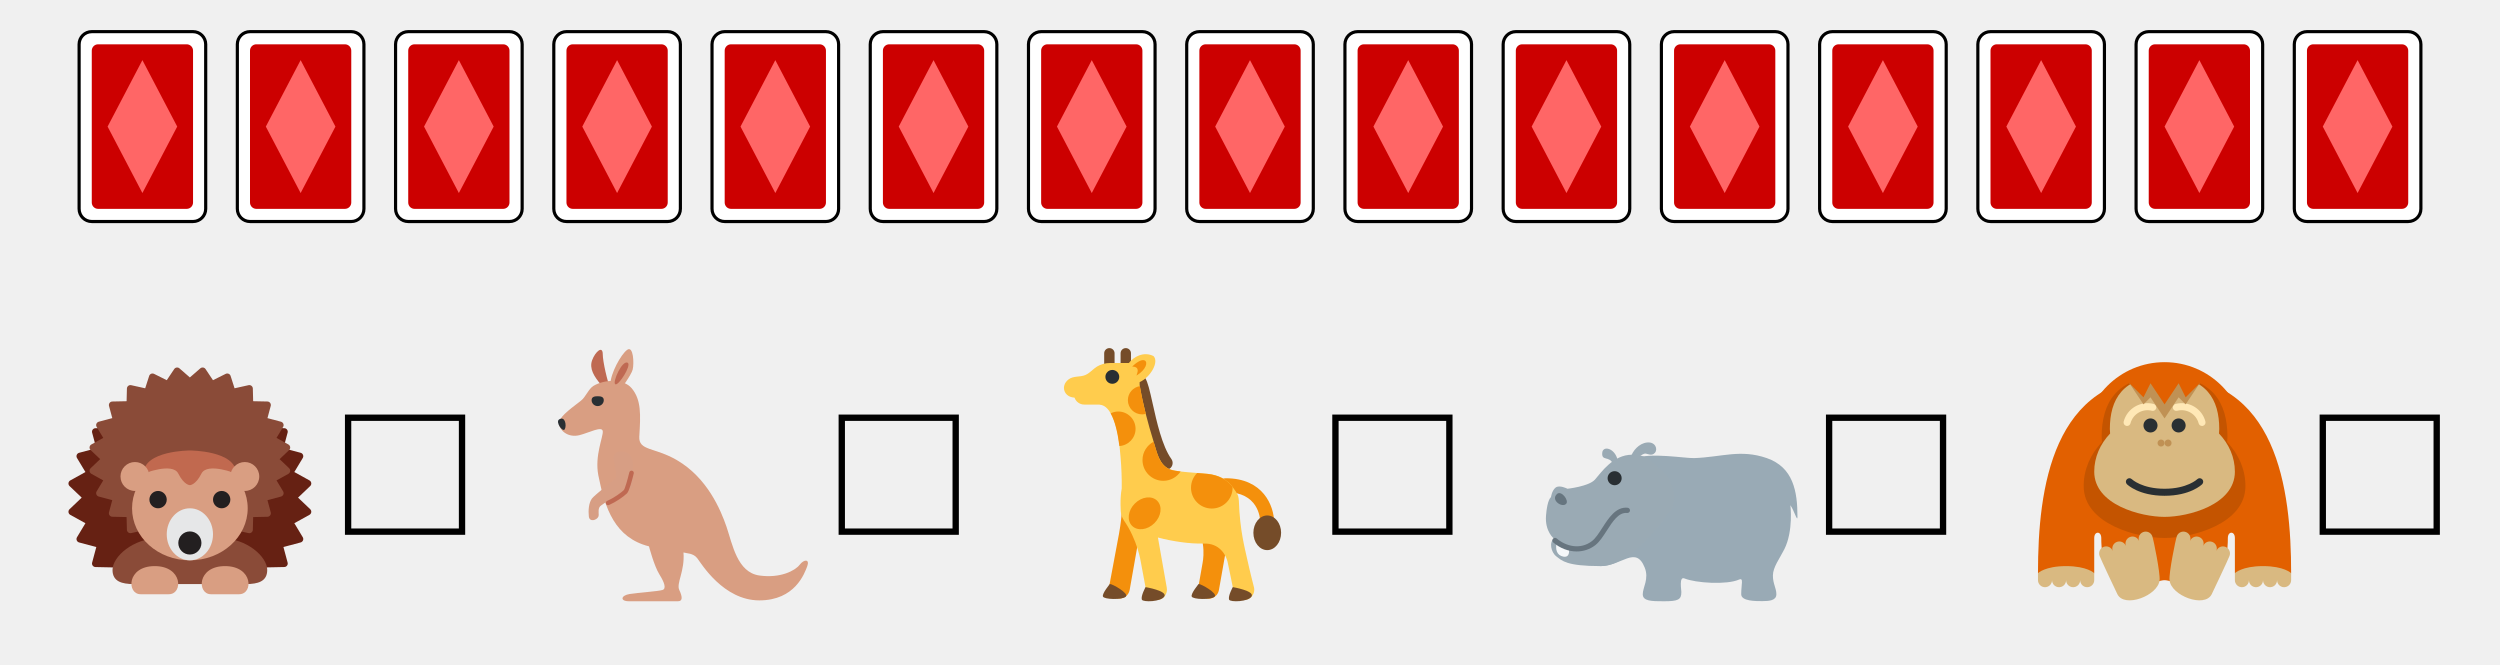
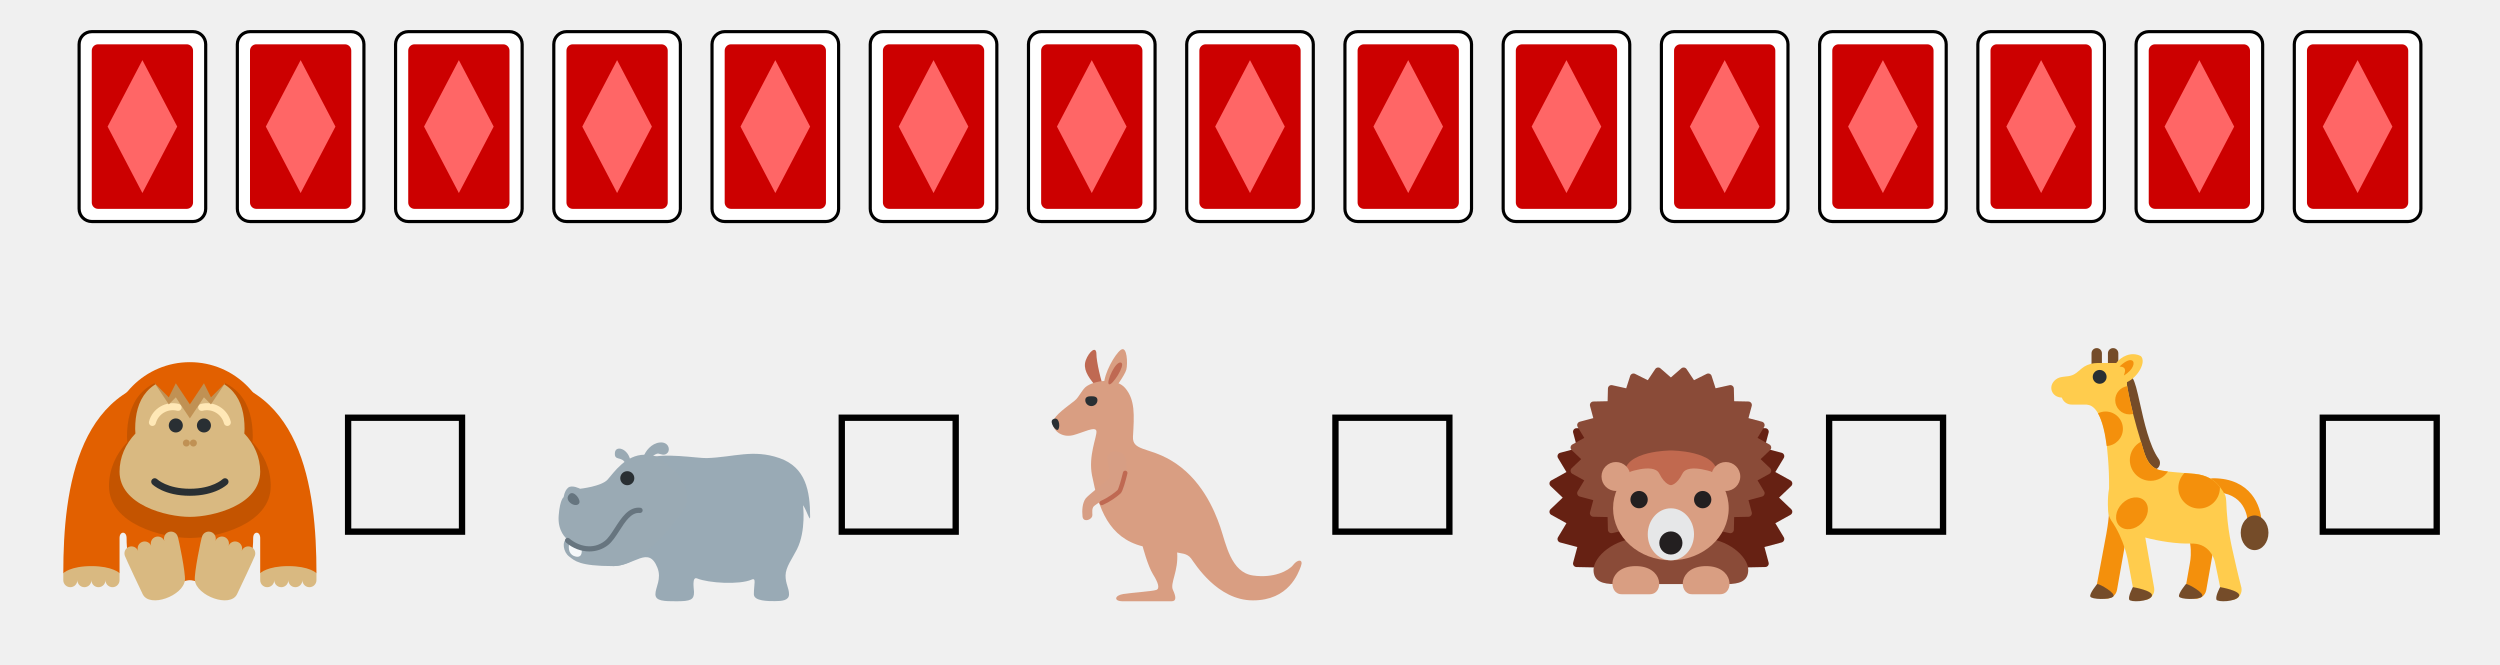
<svg xmlns="http://www.w3.org/2000/svg" width="790.0" height="210.0" viewBox="0 0 790.0 210.0">
  <defs>
</defs>
  <g>
    <g transform="translate(25.0, 10)">
      <rect x="0" y="0" width="40" height="60" rx="4" ry="4" fill="white" stroke="black" stroke-width="1" />
      <rect x="4" y="4" width="32" height="52" rx="2" ry="2" fill="#cc0000" stroke="none" />
      <path d="M20.0,9 L31,30.0 L20.0,51 L9,30.0 Z" fill="#ff6666" />
    </g>
    <g transform="translate(75.0, 10)">
      <rect x="0" y="0" width="40" height="60" rx="4" ry="4" fill="white" stroke="black" stroke-width="1" />
      <rect x="4" y="4" width="32" height="52" rx="2" ry="2" fill="#cc0000" stroke="none" />
      <path d="M20.0,9 L31,30.0 L20.0,51 L9,30.0 Z" fill="#ff6666" />
    </g>
    <g transform="translate(125.0, 10)">
      <rect x="0" y="0" width="40" height="60" rx="4" ry="4" fill="white" stroke="black" stroke-width="1" />
      <rect x="4" y="4" width="32" height="52" rx="2" ry="2" fill="#cc0000" stroke="none" />
      <path d="M20.0,9 L31,30.0 L20.0,51 L9,30.0 Z" fill="#ff6666" />
    </g>
    <g transform="translate(175.0, 10)">
      <rect x="0" y="0" width="40" height="60" rx="4" ry="4" fill="white" stroke="black" stroke-width="1" />
      <rect x="4" y="4" width="32" height="52" rx="2" ry="2" fill="#cc0000" stroke="none" />
      <path d="M20.0,9 L31,30.0 L20.0,51 L9,30.0 Z" fill="#ff6666" />
    </g>
    <g transform="translate(225.0, 10)">
      <rect x="0" y="0" width="40" height="60" rx="4" ry="4" fill="white" stroke="black" stroke-width="1" />
      <rect x="4" y="4" width="32" height="52" rx="2" ry="2" fill="#cc0000" stroke="none" />
      <path d="M20.0,9 L31,30.0 L20.0,51 L9,30.0 Z" fill="#ff6666" />
    </g>
    <g transform="translate(275.0, 10)">
      <rect x="0" y="0" width="40" height="60" rx="4" ry="4" fill="white" stroke="black" stroke-width="1" />
      <rect x="4" y="4" width="32" height="52" rx="2" ry="2" fill="#cc0000" stroke="none" />
      <path d="M20.0,9 L31,30.0 L20.0,51 L9,30.0 Z" fill="#ff6666" />
    </g>
    <g transform="translate(325.0, 10)">
      <rect x="0" y="0" width="40" height="60" rx="4" ry="4" fill="white" stroke="black" stroke-width="1" />
      <rect x="4" y="4" width="32" height="52" rx="2" ry="2" fill="#cc0000" stroke="none" />
      <path d="M20.0,9 L31,30.0 L20.0,51 L9,30.0 Z" fill="#ff6666" />
    </g>
    <g transform="translate(375.0, 10)">
      <rect x="0" y="0" width="40" height="60" rx="4" ry="4" fill="white" stroke="black" stroke-width="1" />
      <rect x="4" y="4" width="32" height="52" rx="2" ry="2" fill="#cc0000" stroke="none" />
      <path d="M20.0,9 L31,30.0 L20.0,51 L9,30.0 Z" fill="#ff6666" />
    </g>
    <g transform="translate(425.0, 10)">
      <rect x="0" y="0" width="40" height="60" rx="4" ry="4" fill="white" stroke="black" stroke-width="1" />
      <rect x="4" y="4" width="32" height="52" rx="2" ry="2" fill="#cc0000" stroke="none" />
      <path d="M20.0,9 L31,30.0 L20.0,51 L9,30.0 Z" fill="#ff6666" />
    </g>
    <g transform="translate(475.0, 10)">
      <rect x="0" y="0" width="40" height="60" rx="4" ry="4" fill="white" stroke="black" stroke-width="1" />
      <rect x="4" y="4" width="32" height="52" rx="2" ry="2" fill="#cc0000" stroke="none" />
      <path d="M20.0,9 L31,30.0 L20.0,51 L9,30.0 Z" fill="#ff6666" />
    </g>
    <g transform="translate(525.0, 10)">
      <rect x="0" y="0" width="40" height="60" rx="4" ry="4" fill="white" stroke="black" stroke-width="1" />
      <rect x="4" y="4" width="32" height="52" rx="2" ry="2" fill="#cc0000" stroke="none" />
      <path d="M20.0,9 L31,30.0 L20.0,51 L9,30.0 Z" fill="#ff6666" />
    </g>
    <g transform="translate(575.0, 10)">
      <rect x="0" y="0" width="40" height="60" rx="4" ry="4" fill="white" stroke="black" stroke-width="1" />
      <rect x="4" y="4" width="32" height="52" rx="2" ry="2" fill="#cc0000" stroke="none" />
      <path d="M20.0,9 L31,30.0 L20.0,51 L9,30.0 Z" fill="#ff6666" />
    </g>
    <g transform="translate(625.0, 10)">
      <rect x="0" y="0" width="40" height="60" rx="4" ry="4" fill="white" stroke="black" stroke-width="1" />
      <rect x="4" y="4" width="32" height="52" rx="2" ry="2" fill="#cc0000" stroke="none" />
      <path d="M20.0,9 L31,30.0 L20.0,51 L9,30.0 Z" fill="#ff6666" />
    </g>
    <g transform="translate(675.0, 10)">
      <rect x="0" y="0" width="40" height="60" rx="4" ry="4" fill="white" stroke="black" stroke-width="1" />
      <rect x="4" y="4" width="32" height="52" rx="2" ry="2" fill="#cc0000" stroke="none" />
      <path d="M20.0,9 L31,30.0 L20.0,51 L9,30.0 Z" fill="#ff6666" />
    </g>
    <g transform="translate(725.0, 10)">
      <rect x="0" y="0" width="40" height="60" rx="4" ry="4" fill="white" stroke="black" stroke-width="1" />
      <rect x="4" y="4" width="32" height="52" rx="2" ry="2" fill="#cc0000" stroke="none" />
      <path d="M20.0,9 L31,30.0 L20.0,51 L9,30.0 Z" fill="#ff6666" />
    </g>
    <g transform="translate(10.0, 100)">
      <g>
        <svg x="10.0" y="10.0" width="80" height="80" viewBox="0 0 36 36">
-           <path fill="#6D6E71" d="M28.688 20.312C28.688 26.217 23.904 31 18 31c-5.903 0-10.688-4.783-10.688-10.688 0-5.903 4.786-10.689 10.688-10.689 5.904.001 10.688 4.786 10.688 10.689z" />
-           <path fill="#662113" d="M26 33.5H10c-1.665 0-2.479-1.339-2.763-2.31l-2.664-.056c-.153-.003-.297-.077-.389-.2-.092-.122-.123-.281-.083-.43l.594-2.216-2.446-.651c-.152-.041-.276-.15-.335-.296s-.046-.311.035-.445l1.199-1.993-2.156-1.192c-.139-.077-.233-.216-.254-.374-.02-.157.036-.315.151-.426l1.729-1.647-1.729-1.646c-.115-.11-.171-.268-.151-.426.021-.158.115-.297.254-.374l2.156-1.194-1.2-1.994c-.081-.135-.094-.3-.035-.445.059-.146.183-.255.335-.296l2.446-.65-.594-2.218c-.04-.148-.009-.307.083-.43s.236-.196.39-.2l2.575-.053.058-2.302c.004-.149.074-.289.192-.381.118-.092.271-.127.416-.094l2.521.561.717-2.234c.045-.139.148-.251.282-.308.136-.056.288-.051.417.014l2.284 1.139 1.341-2.009c.08-.119.208-.199.35-.218.145-.019.287.024.394.119L18 7.258l1.88-1.636c.109-.094.251-.137.395-.118.143.019.269.099.35.218l1.34 2.009 2.286-1.139c.13-.065.283-.069.417-.014.135.057.237.169.282.308l.716 2.234 2.521-.561c.146-.032.298.002.416.094s.188.232.192.381l.058 2.302 2.574.053c.153.003.297.077.389.2.093.123.123.282.083.43l-.595 2.217 2.449.65c.152.04.276.15.336.296.059.146.046.311-.035.445l-1.201 1.994 2.155 1.194c.14.077.233.216.254.374s-.036.316-.151.426l-1.729 1.646 1.729 1.647c.115.11.172.269.151.426-.021.158-.114.297-.254.374L32.854 24.9l1.2 1.993c.081.135.094.3.035.445-.06.146-.184.255-.335.296l-2.45.651.595 2.216c.04.148.01.307-.082.43-.093.123-.236.197-.39.2l-2.663.056c-.285.974-1.099 2.313-2.764 2.313z" />
-           <path fill="#8A4B38" d="M16.188 28.824c-.022 0-.044-.001-.066-.004-.143-.019-.27-.099-.35-.219l-1.058-1.585-1.805.899c-.131.064-.283.07-.418.014-.134-.057-.237-.169-.282-.309l-.564-1.757-1.99.442c-.148.031-.299-.003-.417-.095s-.188-.231-.192-.381l-.045-1.804-2.029-.043c-.153-.003-.297-.077-.389-.2-.092-.122-.123-.281-.083-.43l.464-1.732-1.92-.51c-.152-.041-.276-.15-.335-.296s-.046-.311.035-.445l.937-1.557-1.688-.934c-.14-.077-.234-.216-.254-.374-.02-.158.036-.316.151-.426l1.352-1.289-1.352-1.287c-.115-.11-.171-.268-.151-.426.021-.158.115-.297.254-.374l1.689-.935-.937-1.558c-.081-.135-.094-.3-.035-.445.059-.146.183-.255.335-.296l1.922-.511-.466-1.732c-.04-.148-.009-.307.083-.43s.236-.196.39-.2l2.029-.042.045-1.805c.004-.149.074-.289.192-.381.117-.092.27-.127.416-.094l1.99.442.564-1.756c.045-.139.148-.251.282-.308.136-.055.287-.051.418.014l1.805.899 1.058-1.584c.08-.119.207-.199.35-.218.144-.021.287.024.395.119L18 4.172l1.484-1.291c.109-.095.253-.138.395-.119.143.019.269.099.35.218l1.057 1.583 1.807-.9c.13-.064.283-.069.417-.013.135.057.237.169.282.308l.562 1.756 1.991-.442c.146-.033.3.002.416.094.118.092.188.232.192.382l.045 1.804 2.028.042c.153.003.297.077.389.2.093.123.123.282.083.43l-.465 1.734 1.924.511c.152.041.276.15.336.296.059.146.046.311-.035.445l-.938 1.558 1.689.935c.14.077.233.216.254.374.021.158-.036.316-.151.426l-1.353 1.287 1.353 1.289c.115.11.172.268.151.426-.021.158-.115.296-.254.374l-1.688.934.938 1.557c.081.135.094.3.035.445-.06.145-.184.255-.335.296l-1.925.512.465 1.732c.04.148.01.307-.082.43-.093.123-.236.197-.39.2l-2.028.043-.045 1.804c-.004.149-.074.289-.192.381-.117.092-.271.126-.416.095l-1.991-.442-.562 1.757c-.045.139-.147.252-.282.309-.134.058-.284.053-.417-.014l-1.806-.899-1.058 1.585c-.08.12-.207.199-.35.219-.142.018-.286-.024-.395-.119L18 27.407l-1.483 1.294c-.092.08-.209.123-.329.123z" />
-           <path fill="#8A4B38" d="M13.5 27.052h9c3.521 0 6.5 2.575 6.5 4.5 0 1.65-1.35 2-3 2H10c-1.65 0-3-.35-3-2 0-1.925 2.99-4.5 6.5-4.5z" />
-           <path fill="#D99E82" d="M26.222 22.779c0 4.088-3.68 7.398-8.222 7.398s-8.222-3.31-8.222-7.398c0-4.087 3.68-7.4 8.222-7.4s8.222 3.313 8.222 7.4z" />
-           <path fill="#E6E7E8" d="M21.289 26.479c0 2.043-1.473 3.699-3.289 3.699s-3.289-1.656-3.289-3.699S16.183 22.78 18 22.78s3.289 1.655 3.289 3.699z" />
-           <path fill="#231F20" d="M19.645 27.711c0 .908-.736 1.645-1.645 1.645s-1.645-.736-1.645-1.645c0-.908.736-1.642 1.645-1.642s1.645.734 1.645 1.642zm-4.934-6.166c0 .682-.552 1.234-1.233 1.234s-1.233-.553-1.233-1.234c0-.68.552-1.232 1.233-1.232.681-.001 1.233.552 1.233 1.232zm9.044 0c0 .682-.552 1.234-1.232 1.234-.682 0-1.233-.553-1.233-1.234 0-.68.552-1.232 1.233-1.232.68-.001 1.232.552 1.232 1.232z" />
-           <path fill="#C1694F" d="M11.422 17.846s4.111-1.644 4.933 0C17.178 19.49 18 19.49 18 19.49v-4.934c0 .001-6.578.001-6.578 3.29zm13.155 0s-4.11-1.644-4.933 0C18.822 19.49 18 19.49 18 19.49v-4.934c0 .001 6.577.001 6.577 3.29z" />
-           <path fill="#D99E82" d="M12.245 18.256c0 1.136-.92 2.056-2.055 2.056-1.136 0-2.056-.92-2.056-2.056 0-1.135.92-2.055 2.056-2.055 1.135 0 2.055.92 2.055 2.055zm15.621 0c0 1.136-.92 2.056-2.056 2.056-1.135 0-2.056-.92-2.056-2.056 0-1.135.921-2.055 2.056-2.055 1.136 0 2.056.92 2.056 2.055zM11 35c-2 0-2-4 2-4s4.062 4 2 4h-4zm10 0c-2 0-2-4 2-4s4.062 4 2 4h-4z" />
-         </svg>
-         <rect x="100.0" y="32.0" width="36.0" height="36.0" fill="none" stroke="black" stroke-width="2" />
-       </g>
-     </g>
-     <g transform="translate(166.0, 100)">
-       <g>
-         <svg x="10.0" y="10.0" width="80" height="80" viewBox="0 0 36 36">
-           <path fill="#BF6952" d="M6.513.886c0 .984.649 3.926 1.153 5.047s-.505.35-1.442-.771-1.657-2.244-1.225-3.435S6.513-.446 6.513.886z" />
-           <path fill="#D99E82" d="M.314 10.699c-.004.961 1.22 2.097 2.883 1.682 1.333-.332 3.234-1.359 3.316-.561.082.798-1.179 3.471-.629 6.276.93 4.74 2.379 8.873 7.201 10.095 0 0 .723 2.775 1.479 3.986.694 1.111 1.029 2.022.45 2.215-.579.193-3.472.386-4.694.579C9.099 35.164 8.906 36 10.256 36H17.2c.707 0 .643-.643.193-1.607s.805-2.643.598-5.332c.414.14 1.395.067 1.974.838.579.772 3.729 5.976 8.809 5.976s6.43-3.826 6.815-4.855c.386-1.029-.45-1.029-1.093-.193s-2.761 1.931-5.722 1.508c-3.151-.45-3.822-4.465-4.658-6.909-.836-2.443-2.74-6.968-7.044-9.487-3.177-1.859-5.483-1.31-5.363-3.356.178-3.033.325-5.21-1.099-6.892-1.15-1.357-3.851-1.264-5.418-.319-.697.42-1.117 1.595-1.778 2.103C1.428 8.998.317 9.848.314 10.699z" />
-           <path fill="#D79E84" d="M6.042 22.625c-.259.531-.006 1.019-.158 1.355-.225.497-1.254.804-1.35-.032-.097-.836-.021-1.948.45-2.572.322-.427 3.279-2.797 3.408-2.893.129-.096-.354-2.893-.354-2.893s.096-1.125 1.447-.868c1.35.257 1.318 1.415 1.318 2.636s.225 2.443-.386 2.733-4.117 2.003-4.375 2.534z" />
-           <path fill="#292F33" d="M6.657 7.405c0 .465-.387.841-.865.841s-.865-.377-.865-.841.387-.561.865-.561.865.096.865.561z" />
-           <path fill="#D99E82" d="M9.973.255c.912-.665 1.009 1.963.793 2.804S8.891 6.073 8.891 6.073s-1.297.631-1.297-.911S9.108.886 9.973.255z" />
-           <path fill="#BF6952" d="M10.062 2.09c.58.346-1.307 3.303-1.766 3.055-.459-.247.988-3.519 1.766-3.055z" />
-           <path fill="#292F33" d="M.314 10.139c.869-.528 1.081.911.793 1.402-.289.49-1.37-1.052-.793-1.402z" />
-           <path fill="#BF6952" d="M7.274 22.34c-.125 0-.244-.073-.297-.195-.071-.164.004-.354.168-.426 1.066-.464 1.99-1.182 2.367-1.533.15-.182.523-1.447.777-2.511.042-.174.219-.278.39-.24.174.042.281.216.24.39-.223.931-.645 2.536-.966 2.835-.546.508-1.546 1.216-2.55 1.652-.042.019-.086.028-.129.028z" />
-         </svg>
-         <rect x="100.0" y="32.0" width="36.0" height="36.0" fill="none" stroke="black" stroke-width="2" />
-       </g>
-     </g>
-     <g transform="translate(322.0, 100)">
-       <g>
-         <svg x="10.0" y="10.0" width="80" height="80" viewBox="0 0 36 36">
-           <path d="M22.217 35.615h-.002c-.804-.142-1.34-.908-1.198-1.712l.59-3.344s.68-3.165-1.076-5.449c1.259-1.171 5.024.085 5.024.085l-1.626 9.221c-.142.804-.908 1.34-1.712 1.199zm-12.692-.021h-.002c-.804-.142-1.34-.908-1.198-1.712l1.312-7.025s.503-2.419.503-4.439c1.142-.439 2.723 2.757 2.723 2.757l-1.626 9.221c-.143.803-.909 1.339-1.712 1.198zm21.277-9.823c-.537 0-.977-.431-.985-.969-.012-.723-.304-4.326-4.925-4.326-.545 0-.985-.441-.985-.985s.441-.985.985-.985c5.363 0 6.858 3.938 6.896 6.264.009.545-.425.993-.969 1.002l-.017-.001z" fill="#F4900C" />
-           <g fill="#754C29">
-             <path d="M15.226 17.252l-3.46-11.98 1.687-1.02c.369.61.628 1.722 1.054 3.633.569 2.558 1.349 6.06 2.657 7.876.318.442.218 1.058-.224 1.376-.175.126-1.714.115-1.714.115zM7.615 2.71V.739c0-.408.331-.739.739-.739s.739.331.739.739V2.71H7.615zm2.332 0V.739c0-.408.331-.739.739-.739s.739.331.739.739V2.71H9.947z" />
-             <ellipse cx="30.802" cy="26.263" rx="1.971" ry="2.464" />
-           </g>
-           <path fill="#FFCC4D" d="M28.935 34.094s-.647-2.515-.998-4.154c-.332-1.549-1.025-3.981-1.171-8.225-.01-.145-.039-.512-.138-.779-.122-.33-.567-.933-.766-1.203-.777-1.052-2.012-1.691-3.526-1.847-1.283-.132-2.573-.185-3.854-.339-.59-.071-1.1-.156-1.422-.272-1.636-.589-1.962-2.502-2.414-3.965-.8-2.59-1.508-5.225-1.961-7.9l-.036.009.036-.009-.027-.165V4.84c1.567-.714 2.79-2.888 1.971-3.706-1.416-.708-2.827.11-3.513.992-.02-.001-.039-.006-.059-.006H8.459c-.655 0-1.304.16-1.872.51-.584.359-.986.907-1.633 1.19-.786.344-1.721.093-2.417.64-1.189.933-.625 2.525.854 2.578.201.577.745.993 1.39.993h2.106c.055.011.108.021.173.029.604.071 1.088.525 1.477 1.215 1.047 1.856 1.244 4.244 1.415 6.324.119 1.448.177 2.906.158 4.36-.293 1.566-.12 3.377-.12 3.377.044.419.186.777.394 1.095l-.01.011c1.99 2.81 2.449 5.97 2.449 5.97l.784 4.193c.142.804.908 1.341 1.713 1.199.804-.142 1.341-.908 1.199-1.712l-1.262-7.159c1.977.534 4.609.932 6.449.852 0 .006-.003.014-.002.02 2.371-.146 3.26 1.73 3.454 2.576.194.846.868 4.228.868 4.228.142.804.909 1.341 1.712 1.199.802-.143 1.339-.91 1.197-1.714z" />
-           <path fill="#F4900C" d="M11.975 22.1c-.985.985-1.16 2.408-.391 3.178.77.77 2.193.595 3.178-.391s1.16-2.408.391-3.178c-.77-.77-2.193-.595-3.178.391zm1.088-6.185c0 1.633 1.324 2.956 2.956 2.956 1.029 0 1.933-.526 2.462-1.323-.59-.071-1.1-.156-1.422-.272-1.564-.563-1.872-2.237-2.253-3.441-.057-.179-.108-.349-.162-.523-.935.496-1.581 1.469-1.581 2.603zm-.986-4.434c0-1.361-1.103-2.464-2.464-2.464-.388 0-.75.098-1.077.257.635 1.126 1.015 2.885 1.242 4.653 1.282-.086 2.299-1.142 2.299-2.446zm-1.093-4.079c0 1.118.906 2.023 2.023 2.023.182 0 .355-.032.523-.077-.449-1.787-.709-3.122-.847-3.937-.961.156-1.699.985-1.699 1.991zm8.977 12.456c0 1.633 1.324 2.956 2.956 2.956 1.633 0 2.956-1.324 2.956-2.956 0-.043-.011-.082-.013-.124-.777-1.052-2.012-1.691-3.526-1.847-.457-.047-.972-.088-1.499-.128-.538.536-.874 1.277-.874 2.099zM11.598 2.613c.505-.483 1.317-1.089 1.778-.856.461.233.258 1.273-1.166 2.151.113-.439.551-1.215-.612-1.295z" />
-           <circle fill="#292F33" cx="8.772" cy="4.09" r=".985" />
-           <path d="M21.047 33.545s-1.142 1.351-.985 1.781 2.741.491 3.249.022-1.951-1.842-2.264-1.803zm-12.623 0s-1.142 1.351-.985 1.781c.156.43 2.741.491 3.249.022s-1.951-1.842-2.264-1.803zm4.547 2.22c.136.391 2.766.329 3.205-.461.439-.79-2.678-1.317-2.678-1.317s-.703 1.273-.527 1.778zm12.404 0c.136.391 2.766.329 3.205-.461.439-.79-2.678-1.317-2.678-1.317s-.703 1.273-.527 1.778z" fill="#754C29" />
-         </svg>
-         <rect x="100.0" y="32.0" width="36.0" height="36.0" fill="none" stroke="black" stroke-width="2" />
-       </g>
-     </g>
-     <g transform="translate(478.0, 100)">
-       <g>
-         <svg x="10.0" y="10.0" width="80" height="80" viewBox="0 0 36 36">
-           <path fill="#99AAB5" d="M13 15.689c1.945-.886 7.032-.006 8.304-.048 3.861-.127 6.58-1.305 10.332 0C35.388 16.946 36 20.327 36 24c0 .816-.465-.9-1.008-1.662 0 0 .451 3.643-.854 6.253-.664 1.328-1.631 2.557-1.631 3.753-.001 1.197.493 1.78.493 2.656 0 .892-1 .98-2 .98-.926 0-3 .02-3-.98 0-1.423.385-2.394-.312-2.083-1.729.771-6.146.5-7.771-.167-.766-.314-.43 1.598-.428 1.932C19.499 35.795 19 36 17 36c-1.741 0-3-.012-3-1s.919-2.179.281-3.781C13 28 11 31 7.999 31 5.031 31 13 15.689 13 15.689z" />
-           <path fill="#9AAAB4" d="M3.29 20s3.045-.326 3.915-1.305c.87-.979 2.556-3.535 5.275-3.535s3.045 1.577 4.024 2.066c.978.49 2.91 3.653 1.496 5.774s-6 8-10 8c-4.84 0-5.485-.764-6.281-1.375-.792-.607-1.051-2.042-.344-2.531 0 0-1.312-1-1.131-3.287.185-2.331.707-2.61.707-2.61s.109-.924.653-1.359C2.148 19.402 3.29 20 3.29 20z" />
-           <path fill="#F5F8FA" d="M2.691 29.65c.629.132.992-.253.777-1.4-.657.047-1.663-.816-1.663-.816-.327 1.268.012 2.032.886 2.216z" />
-           <path fill="#67757F" d="M4.601 28.918c-1.148 0-2.333-.432-3.327-1.279-.157-.135-.176-.371-.042-.528.135-.157.372-.177.529-.042 1.306 1.115 3.371 1.657 5.039.354.497-.388.958-1.104 1.446-1.861.912-1.416 1.945-3.033 3.602-2.862.207.02.357.203.337.409-.02.205-.205.353-.409.337-1.212-.127-2.066 1.226-2.9 2.522-.523.812-1.017 1.58-1.614 2.047-.774.604-1.705.903-2.661.903z" />
-           <path fill="#66757F" d="M1.813 20.74c.611-.543 1.694.891 1.318 1.374-.535.687-2.308-.494-1.318-1.374z" />
-           <circle fill="#292F33" cx="10" cy="18.5" r="1" />
-           <path fill="#9AAAB4" d="M8.238 14.889c.095-1.09 1.794-.653 2.175.979s-.42 1.168-.653.598c-.489-1.197-1.631-.327-1.522-1.577zm4.062.598c.258-.84 1.142-1.958 2.338-2.066 1.196-.109 1.523.979 1.088 1.468-.435.489-.979.163-1.305.109s-1.088.489-1.414.979c-.326.489-.924.217-.707-.49z" />
-         </svg>
-         <rect x="100.0" y="32.0" width="36.0" height="36.0" fill="none" stroke="black" stroke-width="2" />
-       </g>
-     </g>
-     <g transform="translate(634.0, 100)">
-       <g>
-         <svg x="10.0" y="10.0" width="80" height="80" viewBox="0 0 36 36">
          <path fill="#E26000" d="M36 32c0-12-2-28-18-28S0 20 0 32h8v-5c0-1 1-1 1 0 0 7 4 6 4 6l2 2 1-1c0-.552 1.448-1 2-1s2 .448 2 1l1 1 2-2s4 1 4-6c0-1 1-1 1 0v5h8z" />
          <circle fill="#E26000" cx="18" cy="13.5" r="11.5" />
          <path fill="#D9B981" d="M32 31c-3 0-4 1-4 1v1c0 .552.448 1 1 1s1-.448 1-1c0 .552.448 1 1 1s1-.448 1-1c0 .552.448 1 1 1s1-.448 1-1c0 .552.448 1 1 1s1-.448 1-1v-1s-1-1-4-1zM4 31c-3 0-4 1-4 1v1c0 .552.448 1 1 1s1-.448 1-1c0 .552.448 1 1 1s1-.448 1-1c0 .552.448 1 1 1s1-.448 1-1c0 .552.448 1 1 1s1-.448 1-1v-1s-1-1-4-1z" />
          <path fill="#C45400" d="M6.5 19.607C6.5 25.051 14.167 27 18 27s11.5-1.949 11.5-7.393c0-2.366-.974-4.536-2.595-6.235.023-.244.04-.491.04-.747C26.944 7.862 24.9 4 18 4s-8.944 3.862-8.944 8.625c0 .256.017.503.04.747C7.474 15.071 6.5 17.241 6.5 19.607z" />
          <path fill="#D9B981" d="M8 17.571C8 22.305 14.667 24 18 24s10-1.695 10-6.429c0-2.057-.847-3.944-2.257-5.422.02-.212.035-.427.035-.65C25.778 7.358 24 4 18 4s-7.778 3.358-7.778 7.5c0 .223.015.438.035.65C8.847 13.627 8 15.514 8 17.571z" />
          <circle fill="#292F33" cx="16" cy="11" r="1" />
          <circle fill="#292F33" cx="20" cy="11" r="1" />
          <path fill="#FFE8B6" d="M12.67 11.073c-.042 0-.084-.005-.127-.016-.267-.07-.427-.343-.357-.61.488-1.867 2.405-2.988 4.271-2.503.267.07.427.343.357.61-.07.267-.343.424-.61.357-1.332-.347-2.702.455-3.05 1.788-.059.225-.262.374-.484.374zm10.66 0c-.223 0-.425-.149-.483-.374-.169-.646-.579-1.188-1.155-1.525-.576-.339-1.249-.432-1.896-.262-.269.069-.54-.091-.609-.357-.07-.268.09-.541.357-.61.901-.236 1.846-.106 2.653.367.807.473 1.381 1.231 1.616 2.136.07.267-.09.54-.357.61-.042.009-.085.015-.126.015z" />
          <path fill="#C09154" d="M13 5l2 3 1-1 2 3 2-3 1 1 2-3s-2-1-5-1-5 1-5 1z" />
          <path fill="#E26000" d="M13 5l2 2 1-2 2 3 2-3 1 2 2-2s-2-2-5-2-5 2-5 2z" />
          <circle fill="#C09154" cx="17.5" cy="13.5" r=".5" />
          <circle fill="#C09154" cx="18.5" cy="13.5" r=".5" />
          <path fill="#292F33" d="M18 21c-3.665 0-5.286-1.579-5.354-1.646-.195-.195-.195-.512 0-.707.195-.194.51-.195.705-.002C13.365 18.658 14.783 20 18 20c3.218 0 4.635-1.342 4.648-1.356.197-.191.514-.189.706.006.193.195.193.509-.001.703C23.286 19.421 21.665 21 18 21z" />
          <path fill="#D9B981" d="M17.295 33c-.235 2.224-5 4-6 2-.247-.494-2.341-4.936-2.535-5.453-.194-.517.068-1.094.586-1.287s1.094.068 1.287.586c-.194-.517.068-1.094.586-1.287.517-.194 1.094.068 1.287.586-.194-.517.068-1.094.586-1.287.517-.194 1.094.068 1.287.586-.194-.517.068-1.094.586-1.287s1.094.068 1.287.586c.193.514 1.148 5.263 1.043 6.257zm1.41 0c.235 2.224 5 4 6 2 .247-.494 2.341-4.936 2.535-5.453.194-.517-.068-1.094-.586-1.287s-1.094.068-1.287.586c.194-.517-.068-1.094-.586-1.287-.517-.194-1.094.068-1.287.586.194-.517-.068-1.094-.586-1.287-.517-.194-1.094.068-1.287.586.194-.517-.068-1.094-.586-1.287s-1.094.068-1.287.586c-.193.514-1.148 5.263-1.043 6.257z" />
        </svg>
        <rect x="100.0" y="32.0" width="36.0" height="36.0" fill="none" stroke="black" stroke-width="2" />
      </g>
    </g>
+     <g transform="translate(166.0, 100)">
+       <g>
+         <svg x="10.0" y="10.0" width="80" height="80" viewBox="0 0 36 36">
+           <path fill="#99AAB5" d="M13 15.689c1.945-.886 7.032-.006 8.304-.048 3.861-.127 6.58-1.305 10.332 0C35.388 16.946 36 20.327 36 24c0 .816-.465-.9-1.008-1.662 0 0 .451 3.643-.854 6.253-.664 1.328-1.631 2.557-1.631 3.753-.001 1.197.493 1.78.493 2.656 0 .892-1 .98-2 .98-.926 0-3 .02-3-.98 0-1.423.385-2.394-.312-2.083-1.729.771-6.146.5-7.771-.167-.766-.314-.43 1.598-.428 1.932C19.499 35.795 19 36 17 36c-1.741 0-3-.012-3-1s.919-2.179.281-3.781C13 28 11 31 7.999 31 5.031 31 13 15.689 13 15.689z" />
+           <path fill="#9AAAB4" d="M3.29 20s3.045-.326 3.915-1.305c.87-.979 2.556-3.535 5.275-3.535s3.045 1.577 4.024 2.066c.978.49 2.91 3.653 1.496 5.774s-6 8-10 8c-4.84 0-5.485-.764-6.281-1.375-.792-.607-1.051-2.042-.344-2.531 0 0-1.312-1-1.131-3.287.185-2.331.707-2.61.707-2.61s.109-.924.653-1.359C2.148 19.402 3.29 20 3.29 20z" />
+           <path fill="#F5F8FA" d="M2.691 29.65c.629.132.992-.253.777-1.4-.657.047-1.663-.816-1.663-.816-.327 1.268.012 2.032.886 2.216z" />
+           <path fill="#67757F" d="M4.601 28.918c-1.148 0-2.333-.432-3.327-1.279-.157-.135-.176-.371-.042-.528.135-.157.372-.177.529-.042 1.306 1.115 3.371 1.657 5.039.354.497-.388.958-1.104 1.446-1.861.912-1.416 1.945-3.033 3.602-2.862.207.02.357.203.337.409-.02.205-.205.353-.409.337-1.212-.127-2.066 1.226-2.9 2.522-.523.812-1.017 1.58-1.614 2.047-.774.604-1.705.903-2.661.903z" />
+           <path fill="#66757F" d="M1.813 20.74c.611-.543 1.694.891 1.318 1.374-.535.687-2.308-.494-1.318-1.374z" />
+           <circle fill="#292F33" cx="10" cy="18.5" r="1" />
+           <path fill="#9AAAB4" d="M8.238 14.889c.095-1.09 1.794-.653 2.175.979s-.42 1.168-.653.598c-.489-1.197-1.631-.327-1.522-1.577zm4.062.598c.258-.84 1.142-1.958 2.338-2.066 1.196-.109 1.523.979 1.088 1.468-.435.489-.979.163-1.305.109s-1.088.489-1.414.979c-.326.489-.924.217-.707-.49z" />
+         </svg>
+         <rect x="100.0" y="32.0" width="36.0" height="36.0" fill="none" stroke="black" stroke-width="2" />
+       </g>
+     </g>
+     <g transform="translate(322.0, 100)">
+       <g>
+         <svg x="10.0" y="10.0" width="80" height="80" viewBox="0 0 36 36">
+           <path fill="#BF6952" d="M6.513.886c0 .984.649 3.926 1.153 5.047s-.505.35-1.442-.771-1.657-2.244-1.225-3.435S6.513-.446 6.513.886z" />
+           <path fill="#D99E82" d="M.314 10.699c-.004.961 1.22 2.097 2.883 1.682 1.333-.332 3.234-1.359 3.316-.561.082.798-1.179 3.471-.629 6.276.93 4.74 2.379 8.873 7.201 10.095 0 0 .723 2.775 1.479 3.986.694 1.111 1.029 2.022.45 2.215-.579.193-3.472.386-4.694.579C9.099 35.164 8.906 36 10.256 36H17.2c.707 0 .643-.643.193-1.607s.805-2.643.598-5.332c.414.14 1.395.067 1.974.838.579.772 3.729 5.976 8.809 5.976s6.43-3.826 6.815-4.855c.386-1.029-.45-1.029-1.093-.193s-2.761 1.931-5.722 1.508c-3.151-.45-3.822-4.465-4.658-6.909-.836-2.443-2.74-6.968-7.044-9.487-3.177-1.859-5.483-1.31-5.363-3.356.178-3.033.325-5.21-1.099-6.892-1.15-1.357-3.851-1.264-5.418-.319-.697.42-1.117 1.595-1.778 2.103C1.428 8.998.317 9.848.314 10.699z" />
+           <path fill="#D79E84" d="M6.042 22.625c-.259.531-.006 1.019-.158 1.355-.225.497-1.254.804-1.35-.032-.097-.836-.021-1.948.45-2.572.322-.427 3.279-2.797 3.408-2.893.129-.096-.354-2.893-.354-2.893s.096-1.125 1.447-.868c1.35.257 1.318 1.415 1.318 2.636s.225 2.443-.386 2.733-4.117 2.003-4.375 2.534z" />
+           <path fill="#292F33" d="M6.657 7.405c0 .465-.387.841-.865.841s-.865-.377-.865-.841.387-.561.865-.561.865.096.865.561z" />
+           <path fill="#D99E82" d="M9.973.255c.912-.665 1.009 1.963.793 2.804S8.891 6.073 8.891 6.073s-1.297.631-1.297-.911S9.108.886 9.973.255z" />
+           <path fill="#BF6952" d="M10.062 2.09c.58.346-1.307 3.303-1.766 3.055-.459-.247.988-3.519 1.766-3.055z" />
+           <path fill="#292F33" d="M.314 10.139c.869-.528 1.081.911.793 1.402-.289.49-1.37-1.052-.793-1.402z" />
+           <path fill="#BF6952" d="M7.274 22.34c-.125 0-.244-.073-.297-.195-.071-.164.004-.354.168-.426 1.066-.464 1.99-1.182 2.367-1.533.15-.182.523-1.447.777-2.511.042-.174.219-.278.39-.24.174.042.281.216.24.39-.223.931-.645 2.536-.966 2.835-.546.508-1.546 1.216-2.55 1.652-.042.019-.086.028-.129.028z" />
+         </svg>
+         <rect x="100.0" y="32.0" width="36.0" height="36.0" fill="none" stroke="black" stroke-width="2" />
+       </g>
+     </g>
+     <g transform="translate(478.0, 100)">
+       <g>
+         <svg x="10.0" y="10.0" width="80" height="80" viewBox="0 0 36 36">
+           <path fill="#6D6E71" d="M28.688 20.312C28.688 26.217 23.904 31 18 31c-5.903 0-10.688-4.783-10.688-10.688 0-5.903 4.786-10.689 10.688-10.689 5.904.001 10.688 4.786 10.688 10.689z" />
+           <path fill="#662113" d="M26 33.5H10c-1.665 0-2.479-1.339-2.763-2.31l-2.664-.056c-.153-.003-.297-.077-.389-.2-.092-.122-.123-.281-.083-.43l.594-2.216-2.446-.651c-.152-.041-.276-.15-.335-.296s-.046-.311.035-.445l1.199-1.993-2.156-1.192c-.139-.077-.233-.216-.254-.374-.02-.157.036-.315.151-.426l1.729-1.647-1.729-1.646c-.115-.11-.171-.268-.151-.426.021-.158.115-.297.254-.374l2.156-1.194-1.2-1.994c-.081-.135-.094-.3-.035-.445.059-.146.183-.255.335-.296l2.446-.65-.594-2.218c-.04-.148-.009-.307.083-.43s.236-.196.39-.2l2.575-.053.058-2.302c.004-.149.074-.289.192-.381.118-.092.271-.127.416-.094l2.521.561.717-2.234c.045-.139.148-.251.282-.308.136-.056.288-.051.417.014l2.284 1.139 1.341-2.009c.08-.119.208-.199.35-.218.145-.019.287.024.394.119L18 7.258l1.88-1.636c.109-.094.251-.137.395-.118.143.019.269.099.35.218l1.34 2.009 2.286-1.139c.13-.065.283-.069.417-.014.135.057.237.169.282.308l.716 2.234 2.521-.561c.146-.032.298.002.416.094s.188.232.192.381l.058 2.302 2.574.053c.153.003.297.077.389.2.093.123.123.282.083.43l-.595 2.217 2.449.65c.152.04.276.15.336.296.059.146.046.311-.035.445l-1.201 1.994 2.155 1.194c.14.077.233.216.254.374s-.036.316-.151.426l-1.729 1.646 1.729 1.647c.115.11.172.269.151.426-.021.158-.114.297-.254.374L32.854 24.9l1.2 1.993c.081.135.094.3.035.445-.06.146-.184.255-.335.296l-2.45.651.595 2.216c.04.148.01.307-.082.43-.093.123-.236.197-.39.2l-2.663.056c-.285.974-1.099 2.313-2.764 2.313z" />
+           <path fill="#8A4B38" d="M16.188 28.824c-.022 0-.044-.001-.066-.004-.143-.019-.27-.099-.35-.219l-1.058-1.585-1.805.899c-.131.064-.283.07-.418.014-.134-.057-.237-.169-.282-.309l-.564-1.757-1.99.442c-.148.031-.299-.003-.417-.095s-.188-.231-.192-.381l-.045-1.804-2.029-.043c-.153-.003-.297-.077-.389-.2-.092-.122-.123-.281-.083-.43l.464-1.732-1.92-.51c-.152-.041-.276-.15-.335-.296s-.046-.311.035-.445l.937-1.557-1.688-.934c-.14-.077-.234-.216-.254-.374-.02-.158.036-.316.151-.426l1.352-1.289-1.352-1.287c-.115-.11-.171-.268-.151-.426.021-.158.115-.297.254-.374l1.689-.935-.937-1.558c-.081-.135-.094-.3-.035-.445.059-.146.183-.255.335-.296l1.922-.511-.466-1.732c-.04-.148-.009-.307.083-.43s.236-.196.39-.2l2.029-.042.045-1.805c.004-.149.074-.289.192-.381.117-.092.27-.127.416-.094l1.99.442.564-1.756c.045-.139.148-.251.282-.308.136-.055.287-.051.418.014l1.805.899 1.058-1.584c.08-.119.207-.199.35-.218.144-.021.287.024.395.119L18 4.172l1.484-1.291c.109-.095.253-.138.395-.119.143.019.269.099.35.218l1.057 1.583 1.807-.9c.13-.064.283-.069.417-.013.135.057.237.169.282.308l.562 1.756 1.991-.442c.146-.033.3.002.416.094.118.092.188.232.192.382l.045 1.804 2.028.042c.153.003.297.077.389.2.093.123.123.282.083.43l-.465 1.734 1.924.511c.152.041.276.15.336.296.059.146.046.311-.035.445l-.938 1.558 1.689.935c.14.077.233.216.254.374.021.158-.036.316-.151.426l-1.353 1.287 1.353 1.289c.115.11.172.268.151.426-.021.158-.115.296-.254.374l-1.688.934.938 1.557c.081.135.094.3.035.445-.06.145-.184.255-.335.296l-1.925.512.465 1.732c.04.148.01.307-.082.43-.093.123-.236.197-.39.2l-2.028.043-.045 1.804c-.004.149-.074.289-.192.381-.117.092-.271.126-.416.095l-1.991-.442-.562 1.757c-.045.139-.147.252-.282.309-.134.058-.284.053-.417-.014l-1.806-.899-1.058 1.585c-.08.12-.207.199-.35.219-.142.018-.286-.024-.395-.119L18 27.407l-1.483 1.294c-.092.08-.209.123-.329.123z" />
+           <path fill="#8A4B38" d="M13.5 27.052h9c3.521 0 6.5 2.575 6.5 4.5 0 1.65-1.35 2-3 2H10c-1.65 0-3-.35-3-2 0-1.925 2.99-4.5 6.5-4.5z" />
+           <path fill="#D99E82" d="M26.222 22.779c0 4.088-3.68 7.398-8.222 7.398s-8.222-3.31-8.222-7.398c0-4.087 3.68-7.4 8.222-7.4s8.222 3.313 8.222 7.4z" />
+           <path fill="#E6E7E8" d="M21.289 26.479c0 2.043-1.473 3.699-3.289 3.699s-3.289-1.656-3.289-3.699S16.183 22.78 18 22.78s3.289 1.655 3.289 3.699z" />
+           <path fill="#231F20" d="M19.645 27.711c0 .908-.736 1.645-1.645 1.645s-1.645-.736-1.645-1.645c0-.908.736-1.642 1.645-1.642s1.645.734 1.645 1.642zm-4.934-6.166c0 .682-.552 1.234-1.233 1.234s-1.233-.553-1.233-1.234c0-.68.552-1.232 1.233-1.232.681-.001 1.233.552 1.233 1.232zm9.044 0c0 .682-.552 1.234-1.232 1.234-.682 0-1.233-.553-1.233-1.234 0-.68.552-1.232 1.233-1.232.68-.001 1.232.552 1.232 1.232z" />
+           <path fill="#C1694F" d="M11.422 17.846s4.111-1.644 4.933 0C17.178 19.49 18 19.49 18 19.49v-4.934c0 .001-6.578.001-6.578 3.29zm13.155 0s-4.11-1.644-4.933 0C18.822 19.49 18 19.49 18 19.49v-4.934c0 .001 6.577.001 6.577 3.29z" />
+           <path fill="#D99E82" d="M12.245 18.256c0 1.136-.92 2.056-2.055 2.056-1.136 0-2.056-.92-2.056-2.056 0-1.135.92-2.055 2.056-2.055 1.135 0 2.055.92 2.055 2.055zm15.621 0c0 1.136-.92 2.056-2.056 2.056-1.135 0-2.056-.92-2.056-2.056 0-1.135.921-2.055 2.056-2.055 1.136 0 2.056.92 2.056 2.055zM11 35c-2 0-2-4 2-4s4.062 4 2 4h-4zm10 0c-2 0-2-4 2-4s4.062 4 2 4h-4z" />
+         </svg>
+         <rect x="100.0" y="32.0" width="36.0" height="36.0" fill="none" stroke="black" stroke-width="2" />
+       </g>
+     </g>
+     <g transform="translate(634.0, 100)">
+       <g>
+         <svg x="10.0" y="10.0" width="80" height="80" viewBox="0 0 36 36">
+           <path d="M22.217 35.615h-.002c-.804-.142-1.34-.908-1.198-1.712l.59-3.344s.68-3.165-1.076-5.449c1.259-1.171 5.024.085 5.024.085l-1.626 9.221c-.142.804-.908 1.34-1.712 1.199zm-12.692-.021h-.002c-.804-.142-1.34-.908-1.198-1.712l1.312-7.025s.503-2.419.503-4.439c1.142-.439 2.723 2.757 2.723 2.757l-1.626 9.221c-.143.803-.909 1.339-1.712 1.198zm21.277-9.823c-.537 0-.977-.431-.985-.969-.012-.723-.304-4.326-4.925-4.326-.545 0-.985-.441-.985-.985s.441-.985.985-.985c5.363 0 6.858 3.938 6.896 6.264.009.545-.425.993-.969 1.002l-.017-.001z" fill="#F4900C" />
+           <g fill="#754C29">
+             <path d="M15.226 17.252l-3.46-11.98 1.687-1.02c.369.61.628 1.722 1.054 3.633.569 2.558 1.349 6.06 2.657 7.876.318.442.218 1.058-.224 1.376-.175.126-1.714.115-1.714.115zM7.615 2.71V.739c0-.408.331-.739.739-.739s.739.331.739.739V2.71H7.615zm2.332 0V.739c0-.408.331-.739.739-.739s.739.331.739.739V2.71H9.947z" />
+             <ellipse cx="30.802" cy="26.263" rx="1.971" ry="2.464" />
+           </g>
+           <path fill="#FFCC4D" d="M28.935 34.094s-.647-2.515-.998-4.154c-.332-1.549-1.025-3.981-1.171-8.225-.01-.145-.039-.512-.138-.779-.122-.33-.567-.933-.766-1.203-.777-1.052-2.012-1.691-3.526-1.847-1.283-.132-2.573-.185-3.854-.339-.59-.071-1.1-.156-1.422-.272-1.636-.589-1.962-2.502-2.414-3.965-.8-2.59-1.508-5.225-1.961-7.9l-.036.009.036-.009-.027-.165V4.84c1.567-.714 2.79-2.888 1.971-3.706-1.416-.708-2.827.11-3.513.992-.02-.001-.039-.006-.059-.006H8.459c-.655 0-1.304.16-1.872.51-.584.359-.986.907-1.633 1.19-.786.344-1.721.093-2.417.64-1.189.933-.625 2.525.854 2.578.201.577.745.993 1.39.993h2.106c.055.011.108.021.173.029.604.071 1.088.525 1.477 1.215 1.047 1.856 1.244 4.244 1.415 6.324.119 1.448.177 2.906.158 4.36-.293 1.566-.12 3.377-.12 3.377.044.419.186.777.394 1.095l-.01.011c1.99 2.81 2.449 5.97 2.449 5.97l.784 4.193c.142.804.908 1.341 1.713 1.199.804-.142 1.341-.908 1.199-1.712l-1.262-7.159c1.977.534 4.609.932 6.449.852 0 .006-.003.014-.002.02 2.371-.146 3.26 1.73 3.454 2.576.194.846.868 4.228.868 4.228.142.804.909 1.341 1.712 1.199.802-.143 1.339-.91 1.197-1.714z" />
+           <path fill="#F4900C" d="M11.975 22.1c-.985.985-1.16 2.408-.391 3.178.77.77 2.193.595 3.178-.391s1.16-2.408.391-3.178c-.77-.77-2.193-.595-3.178.391zm1.088-6.185c0 1.633 1.324 2.956 2.956 2.956 1.029 0 1.933-.526 2.462-1.323-.59-.071-1.1-.156-1.422-.272-1.564-.563-1.872-2.237-2.253-3.441-.057-.179-.108-.349-.162-.523-.935.496-1.581 1.469-1.581 2.603zm-.986-4.434c0-1.361-1.103-2.464-2.464-2.464-.388 0-.75.098-1.077.257.635 1.126 1.015 2.885 1.242 4.653 1.282-.086 2.299-1.142 2.299-2.446zm-1.093-4.079c0 1.118.906 2.023 2.023 2.023.182 0 .355-.032.523-.077-.449-1.787-.709-3.122-.847-3.937-.961.156-1.699.985-1.699 1.991zm8.977 12.456c0 1.633 1.324 2.956 2.956 2.956 1.633 0 2.956-1.324 2.956-2.956 0-.043-.011-.082-.013-.124-.777-1.052-2.012-1.691-3.526-1.847-.457-.047-.972-.088-1.499-.128-.538.536-.874 1.277-.874 2.099zM11.598 2.613c.505-.483 1.317-1.089 1.778-.856.461.233.258 1.273-1.166 2.151.113-.439.551-1.215-.612-1.295z" />
+           <circle fill="#292F33" cx="8.772" cy="4.09" r=".985" />
+           <path d="M21.047 33.545s-1.142 1.351-.985 1.781 2.741.491 3.249.022-1.951-1.842-2.264-1.803zm-12.623 0s-1.142 1.351-.985 1.781c.156.43 2.741.491 3.249.022s-1.951-1.842-2.264-1.803zm4.547 2.22c.136.391 2.766.329 3.205-.461.439-.79-2.678-1.317-2.678-1.317s-.703 1.273-.527 1.778zm12.404 0c.136.391 2.766.329 3.205-.461.439-.79-2.678-1.317-2.678-1.317s-.703 1.273-.527 1.778z" fill="#754C29" />
+         </svg>
+         <rect x="100.0" y="32.0" width="36.0" height="36.0" fill="none" stroke="black" stroke-width="2" />
+       </g>
+     </g>
  </g>
</svg>
